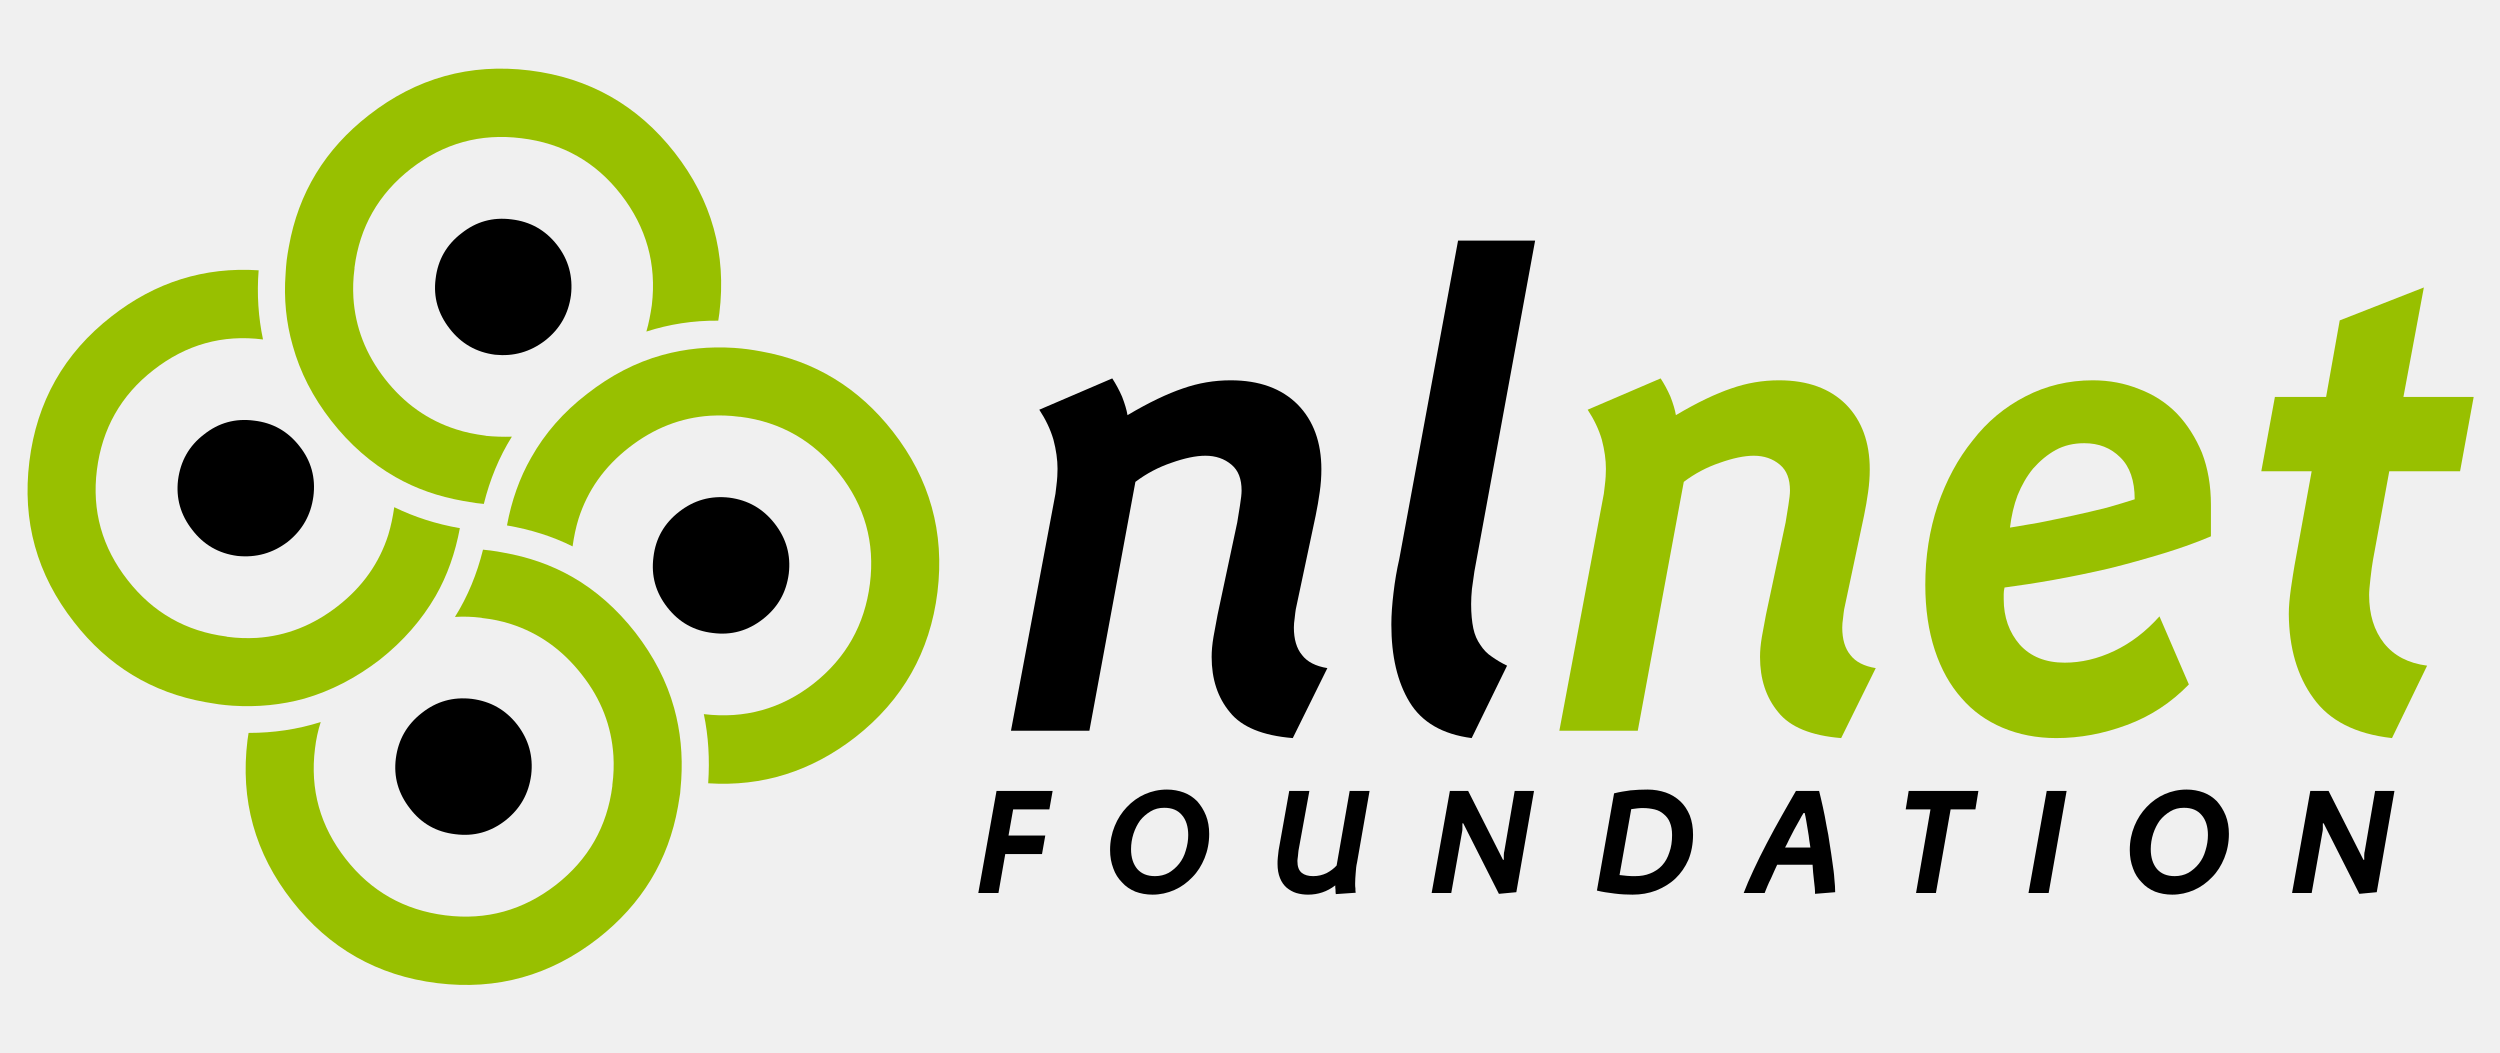
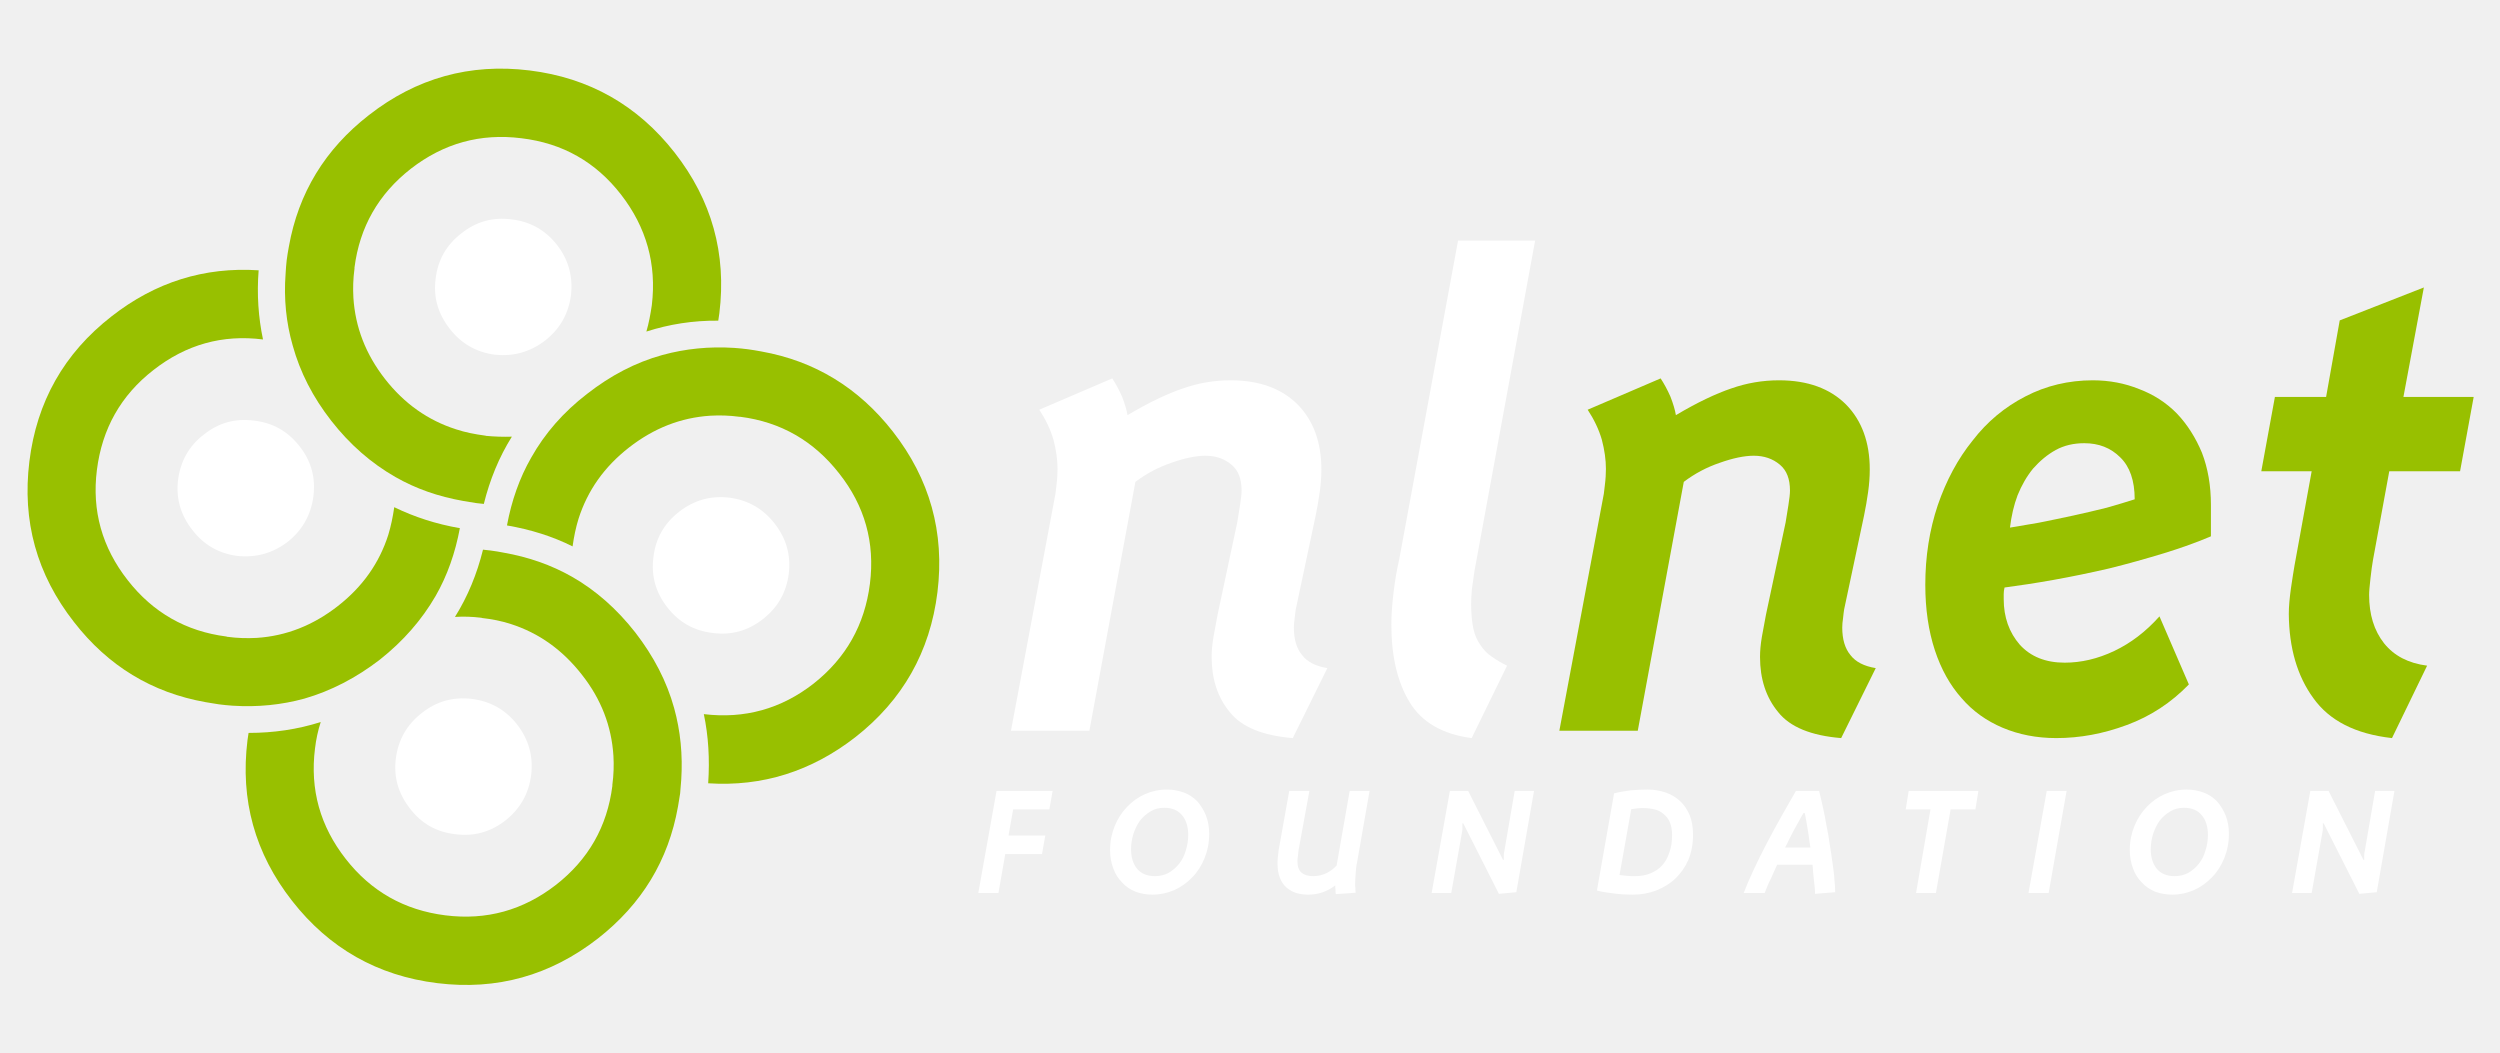
- <svg xmlns="http://www.w3.org/2000/svg" width="190px" height="80px" version="1.1" xml:space="preserve" style="fill-rule:evenodd;clip-rule:evenodd;stroke-linejoin:round;stroke-miterlimit:1.414;">
-   <g transform="matrix(0.47619,0,0,0.47619,0.0952381,0)">
-     <g transform="matrix(0.869481,0,0,0.869481,4.11434,10.9736)">
-       <path d="M446.603,73.881L449.102,60.236L436.207,60.236L439.955,40.144L424.512,46.192L422.013,60.236L412.616,60.236L410.117,73.881L419.364,73.881L416.215,91.174C416.065,92.124 415.815,93.523 415.565,95.322C415.315,97.122 415.165,98.721 415.165,100.07C415.215,106.318 416.715,111.466 419.664,115.514C422.612,119.663 427.41,122.112 434.108,122.861L440.555,109.567C437.107,109.117 434.508,107.767 432.658,105.468C430.809,103.119 429.909,100.17 429.909,96.572C429.909,95.872 430.009,94.873 430.159,93.523C430.309,92.174 430.459,91.074 430.609,90.224L433.608,73.881L446.603,73.881Z" style="fill:rgb(152,192,0);fill-rule:nonzero;" />
+ <svg xmlns="http://www.w3.org/2000/svg" width="190px" height="80px" version="1.1" xml:space="preserve" style="fill-rule:evenodd;clip-rule:evenodd;stroke-linejoin:round;stroke-miterlimit:1.414;" id="svg96">
+   <defs id="defs100" />
+   <g transform="matrix(0.47619,0,0,0.47619,0.0952381,0)" id="g94">
+     <g transform="matrix(0.869481,0,0,0.869481,4.11434,10.9736)" id="g4">
+       <path d="M446.603,73.881L449.102,60.236L436.207,60.236L439.955,40.144L424.512,46.192L422.013,60.236L412.616,60.236L410.117,73.881L419.364,73.881L416.215,91.174C416.065,92.124 415.815,93.523 415.565,95.322C415.315,97.122 415.165,98.721 415.165,100.07C415.215,106.318 416.715,111.466 419.664,115.514C422.612,119.663 427.41,122.112 434.108,122.861L440.555,109.567C437.107,109.117 434.508,107.767 432.658,105.468C430.809,103.119 429.909,100.17 429.909,96.572C429.909,95.872 430.009,94.873 430.159,93.523C430.309,92.174 430.459,91.074 430.609,90.224L433.608,73.881L446.603,73.881Z" style="fill:rgb(152,192,0);fill-rule:nonzero;" id="path2" />
    </g>
-     <g transform="matrix(0.869481,0,0,0.869481,4.11434,10.9736)">
-       <path d="M310.707,72.332C313.106,71.482 315.205,71.032 316.955,71.032C318.854,71.032 320.453,71.582 321.753,72.681C323.002,73.731 323.602,75.28 323.602,77.43C323.602,78.029 323.502,78.929 323.302,80.178C323.102,81.328 322.952,82.378 322.802,83.277L319.204,100.17C318.954,101.47 318.704,102.819 318.454,104.219C318.204,105.668 318.104,106.918 318.104,107.967C318.104,112.016 319.204,115.414 321.453,118.113C323.602,120.812 327.451,122.412 332.998,122.861L339.346,110.016C337.197,109.667 335.647,108.867 334.698,107.617C333.698,106.418 333.198,104.719 333.198,102.569C333.198,102.07 333.248,101.47 333.348,100.82C333.398,100.17 333.498,99.621 333.548,99.221L337.197,82.028C337.497,80.578 337.747,79.129 337.947,77.679C338.146,76.28 338.246,74.881 338.246,73.531C338.246,68.583 336.797,64.585 333.898,61.636C330.949,58.687 326.851,57.188 321.603,57.188C318.554,57.188 315.655,57.687 312.807,58.687C310.008,59.637 306.609,61.236 302.661,63.585C302.511,62.636 302.161,61.486 301.661,60.186C301.111,58.937 300.512,57.837 299.862,56.838L286.467,62.586C287.617,64.335 288.516,66.184 289.066,68.083C289.566,69.983 289.816,71.782 289.816,73.431C289.816,74.281 289.766,75.33 289.616,76.48C289.516,77.63 289.366,78.529 289.216,79.179L281.269,121.512L295.664,121.512L304.11,75.83C306.159,74.281 308.358,73.131 310.708,72.332L310.707,72.332Z" style="fill:rgb(152,192,0);fill-rule:nonzero;" />
+     <g transform="matrix(0.869481,0,0,0.869481,4.11434,10.9736)" id="g8">
+       <path d="M310.707,72.332C313.106,71.482 315.205,71.032 316.955,71.032C318.854,71.032 320.453,71.582 321.753,72.681C323.002,73.731 323.602,75.28 323.602,77.43C323.602,78.029 323.502,78.929 323.302,80.178C323.102,81.328 322.952,82.378 322.802,83.277L319.204,100.17C318.954,101.47 318.704,102.819 318.454,104.219C318.204,105.668 318.104,106.918 318.104,107.967C318.104,112.016 319.204,115.414 321.453,118.113C323.602,120.812 327.451,122.412 332.998,122.861L339.346,110.016C337.197,109.667 335.647,108.867 334.698,107.617C333.698,106.418 333.198,104.719 333.198,102.569C333.198,102.07 333.248,101.47 333.348,100.82C333.398,100.17 333.498,99.621 333.548,99.221L337.197,82.028C337.497,80.578 337.747,79.129 337.947,77.679C338.146,76.28 338.246,74.881 338.246,73.531C338.246,68.583 336.797,64.585 333.898,61.636C330.949,58.687 326.851,57.188 321.603,57.188C318.554,57.188 315.655,57.687 312.807,58.687C310.008,59.637 306.609,61.236 302.661,63.585C302.511,62.636 302.161,61.486 301.661,60.186C301.111,58.937 300.512,57.837 299.862,56.838L286.467,62.586C287.617,64.335 288.516,66.184 289.066,68.083C289.566,69.983 289.816,71.782 289.816,73.431C289.816,74.281 289.766,75.33 289.616,76.48C289.516,77.63 289.366,78.529 289.216,79.179L281.269,121.512L295.664,121.512L304.11,75.83C306.159,74.281 308.358,73.131 310.708,72.332L310.707,72.332Z" style="fill:rgb(152,192,0);fill-rule:nonzero;" id="path6" />
    </g>
-     <g transform="matrix(0.869481,0,0,0.869481,4.11434,10.9736)">
-       <path d="M350.741,80.078C349.192,84.677 348.442,89.575 348.442,94.723C348.442,99.221 349.042,103.219 350.191,106.718C351.341,110.216 352.99,113.165 355.089,115.514C357.139,117.913 359.688,119.713 362.636,120.962C365.585,122.212 368.884,122.861 372.483,122.861C376.831,122.861 381.129,122.062 385.427,120.462C389.776,118.863 393.574,116.364 396.823,113.015L391.425,100.52C388.926,103.319 386.177,105.418 383.128,106.868C380.079,108.317 377.031,109.017 374.032,109.017C370.533,109.017 367.784,107.917 365.785,105.718C363.836,103.469 362.836,100.67 362.836,97.372L362.836,96.422C362.836,96.022 362.886,95.622 362.986,95.222C365.635,94.873 368.634,94.423 371.983,93.823C375.331,93.223 378.73,92.523 382.179,91.724C385.627,90.874 388.976,89.925 392.275,88.925C395.523,87.925 398.422,86.876 400.871,85.826L400.871,80.079C400.871,76.53 400.321,73.331 399.222,70.482C398.072,67.733 396.573,65.334 394.624,63.285C392.674,61.286 390.325,59.787 387.676,58.787C385.077,57.737 382.229,57.188 379.18,57.188C374.732,57.188 370.583,58.187 366.835,60.137C363.036,62.086 359.788,64.785 357.139,68.233C354.39,71.632 352.291,75.58 350.741,80.079L350.741,80.078ZM372.382,69.982C373.932,69.133 375.681,68.733 377.63,68.733C380.279,68.733 382.478,69.583 384.228,71.332C385.977,73.031 386.877,75.58 386.877,79.029C385.427,79.479 383.728,80.028 381.729,80.578C379.68,81.078 377.63,81.578 375.531,82.028C373.382,82.478 371.333,82.927 369.284,83.327C367.235,83.677 365.485,83.977 363.986,84.227C364.236,82.128 364.686,80.128 365.385,78.279C366.135,76.43 367.085,74.781 368.234,73.381C369.484,71.982 370.833,70.832 372.383,69.983L372.382,69.982Z" style="fill:rgb(152,192,0);fill-rule:nonzero;" />
+     <g transform="matrix(0.869481,0,0,0.869481,4.11434,10.9736)" id="g12">
+       <path d="M350.741,80.078C349.192,84.677 348.442,89.575 348.442,94.723C348.442,99.221 349.042,103.219 350.191,106.718C351.341,110.216 352.99,113.165 355.089,115.514C357.139,117.913 359.688,119.713 362.636,120.962C365.585,122.212 368.884,122.861 372.483,122.861C376.831,122.861 381.129,122.062 385.427,120.462C389.776,118.863 393.574,116.364 396.823,113.015L391.425,100.52C388.926,103.319 386.177,105.418 383.128,106.868C380.079,108.317 377.031,109.017 374.032,109.017C370.533,109.017 367.784,107.917 365.785,105.718C363.836,103.469 362.836,100.67 362.836,97.372L362.836,96.422C362.836,96.022 362.886,95.622 362.986,95.222C365.635,94.873 368.634,94.423 371.983,93.823C375.331,93.223 378.73,92.523 382.179,91.724C385.627,90.874 388.976,89.925 392.275,88.925C395.523,87.925 398.422,86.876 400.871,85.826L400.871,80.079C400.871,76.53 400.321,73.331 399.222,70.482C398.072,67.733 396.573,65.334 394.624,63.285C392.674,61.286 390.325,59.787 387.676,58.787C385.077,57.737 382.229,57.188 379.18,57.188C374.732,57.188 370.583,58.187 366.835,60.137C363.036,62.086 359.788,64.785 357.139,68.233C354.39,71.632 352.291,75.58 350.741,80.079L350.741,80.078ZM372.382,69.982C373.932,69.133 375.681,68.733 377.63,68.733C380.279,68.733 382.478,69.583 384.228,71.332C385.977,73.031 386.877,75.58 386.877,79.029C385.427,79.479 383.728,80.028 381.729,80.578C379.68,81.078 377.63,81.578 375.531,82.028C373.382,82.478 371.333,82.927 369.284,83.327C367.235,83.677 365.485,83.977 363.986,84.227C364.236,82.128 364.686,80.128 365.385,78.279C366.135,76.43 367.085,74.781 368.234,73.381C369.484,71.982 370.833,70.832 372.383,69.983L372.382,69.982Z" style="fill:rgb(152,192,0);fill-rule:nonzero;" id="path10" />
    </g>
-     <g transform="matrix(0.869481,0,0,0.869481,4.11434,10.9736)">
-       <path d="M404.17,140.454C404.17,139.205 403.97,138.055 403.57,137.056C403.17,136.056 402.62,135.206 401.971,134.457C401.271,133.757 400.471,133.207 399.522,132.857C398.572,132.507 397.522,132.308 396.423,132.308C394.973,132.308 393.624,132.607 392.374,133.157C391.125,133.707 390.025,134.507 389.076,135.506C388.126,136.506 387.376,137.655 386.827,139.005C386.277,140.354 385.977,141.804 385.977,143.403C385.977,144.653 386.177,145.752 386.577,146.802C386.927,147.801 387.476,148.651 388.176,149.351C388.826,150.1 389.676,150.65 390.625,151.05C391.575,151.4 392.624,151.6 393.774,151.6C395.173,151.6 396.523,151.3 397.772,150.75C399.022,150.2 400.121,149.401 401.071,148.401C402.021,147.451 402.77,146.252 403.32,144.902C403.87,143.553 404.17,142.054 404.17,140.454ZM390.275,140.404C390.575,139.505 390.975,138.705 391.475,138.005C392.025,137.306 392.674,136.756 393.424,136.306C394.174,135.856 394.973,135.656 395.923,135.656C397.372,135.656 398.422,136.106 399.172,137.006C399.921,137.855 400.321,139.105 400.321,140.654C400.321,141.604 400.171,142.553 399.871,143.503C399.622,144.403 399.222,145.202 398.672,145.902C398.122,146.602 397.472,147.152 396.723,147.601C395.973,148.001 395.123,148.201 394.224,148.201C392.774,148.201 391.725,147.751 390.975,146.902C390.225,146.002 389.826,144.803 389.826,143.253C389.826,142.304 389.975,141.354 390.275,140.404Z" style="fill-rule:nonzero;" />
+     <g transform="matrix(0.869481,0,0,0.869481,4.11434,10.9736)" id="g16" style="fill:#ffffff">
+       <path d="M404.17,140.454C404.17,139.205 403.97,138.055 403.57,137.056C403.17,136.056 402.62,135.206 401.971,134.457C401.271,133.757 400.471,133.207 399.522,132.857C398.572,132.507 397.522,132.308 396.423,132.308C394.973,132.308 393.624,132.607 392.374,133.157C391.125,133.707 390.025,134.507 389.076,135.506C388.126,136.506 387.376,137.655 386.827,139.005C386.277,140.354 385.977,141.804 385.977,143.403C385.977,144.653 386.177,145.752 386.577,146.802C386.927,147.801 387.476,148.651 388.176,149.351C388.826,150.1 389.676,150.65 390.625,151.05C391.575,151.4 392.624,151.6 393.774,151.6C395.173,151.6 396.523,151.3 397.772,150.75C399.022,150.2 400.121,149.401 401.071,148.401C402.021,147.451 402.77,146.252 403.32,144.902C403.87,143.553 404.17,142.054 404.17,140.454ZM390.275,140.404C390.575,139.505 390.975,138.705 391.475,138.005C392.025,137.306 392.674,136.756 393.424,136.306C394.174,135.856 394.973,135.656 395.923,135.656C397.372,135.656 398.422,136.106 399.172,137.006C399.921,137.855 400.321,139.105 400.321,140.654C400.321,141.604 400.171,142.553 399.871,143.503C399.622,144.403 399.222,145.202 398.672,145.902C398.122,146.602 397.472,147.152 396.723,147.601C395.973,148.001 395.123,148.201 394.224,148.201C392.774,148.201 391.725,147.751 390.975,146.902C390.225,146.002 389.826,144.803 389.826,143.253C389.826,142.304 389.975,141.354 390.275,140.404Z" style="fill-rule:nonzero;fill:#ffffff" id="path14" />
    </g>
-     <g transform="matrix(0.869481,0,0,0.869481,4.11434,10.9736)">
-       <path d="M434.558,132.557L431.009,132.557L429.11,143.603C429.06,143.753 429.01,144.003 429.01,144.353C429.01,144.703 429.01,144.952 429.01,145.202L428.86,145.202L422.463,132.557L419.114,132.557L415.765,151.3L419.364,151.3L421.363,140.004C421.413,139.855 421.413,139.605 421.413,139.355C421.413,139.105 421.413,138.805 421.413,138.505L421.563,138.505L428.11,151.45L431.309,151.15L434.558,132.557Z" style="fill-rule:nonzero;" />
+     <g transform="matrix(0.869481,0,0,0.869481,4.11434,10.9736)" id="g20" style="fill:#ffffff">
+       <path d="M434.558,132.557L431.009,132.557L429.11,143.603C429.06,143.753 429.01,144.003 429.01,144.353C429.01,144.703 429.01,144.952 429.01,145.202L428.86,145.202L422.463,132.557L419.114,132.557L415.765,151.3L419.364,151.3L421.363,140.004C421.413,139.855 421.413,139.605 421.413,139.355C421.413,139.105 421.413,138.805 421.413,138.505L421.563,138.505L428.11,151.45L431.309,151.15L434.558,132.557Z" style="fill-rule:nonzero;fill:#ffffff" id="path18" />
    </g>
-     <g transform="matrix(0.869481,0,0,0.869481,4.11434,10.9736)">
-       <path d="M374.382,132.557L370.733,132.557L367.384,151.3L371.083,151.3L374.382,132.557Z" style="fill-rule:nonzero;" />
+     <g transform="matrix(0.869481,0,0,0.869481,4.11434,10.9736)" id="g24" style="fill:#ffffff">
+       <path d="M374.382,132.557L370.733,132.557L367.384,151.3L371.083,151.3L374.382,132.557Z" style="fill-rule:nonzero;fill:#ffffff" id="path22" />
    </g>
-     <g transform="matrix(0.869481,0,0,0.869481,4.11434,10.9736)">
-       <path d="M328.95,132.557L324.702,132.557C323.902,133.907 323.052,135.456 322.103,137.106C321.153,138.755 320.253,140.454 319.354,142.154C318.454,143.853 317.654,145.502 316.905,147.102C316.155,148.701 315.555,150.1 315.105,151.3L318.954,151.3C319.104,150.95 319.254,150.5 319.454,150.05C319.654,149.601 319.854,149.101 320.104,148.651C320.303,148.201 320.503,147.751 320.703,147.302C320.903,146.852 321.103,146.452 321.253,146.102L327.75,146.102C327.8,146.552 327.8,147.002 327.85,147.501L328,148.951C328.05,149.401 328.1,149.851 328.15,150.3C328.2,150.75 328.2,151.1 328.2,151.45L331.899,151.15C331.899,150.45 331.849,149.651 331.749,148.701C331.699,147.751 331.549,146.752 331.399,145.702C331.249,144.653 331.099,143.503 330.899,142.354C330.749,141.204 330.549,140.054 330.3,138.905C330.1,137.755 329.9,136.656 329.65,135.556C329.4,134.507 329.2,133.507 328.95,132.557ZM326.601,138.105C326.701,138.655 326.801,139.255 326.901,139.904C327.001,140.504 327.101,141.104 327.151,141.654C327.251,142.204 327.301,142.603 327.351,142.953L322.702,142.953C322.952,142.503 323.202,142.004 323.452,141.454C323.752,140.904 324.052,140.304 324.352,139.705C324.702,139.105 325.002,138.555 325.301,138.005C325.601,137.455 325.851,136.956 326.101,136.606L326.301,136.606C326.401,137.006 326.501,137.505 326.601,138.105Z" style="fill-rule:nonzero;" />
+     <g transform="matrix(0.869481,0,0,0.869481,4.11434,10.9736)" id="g28" style="fill:#ffffff">
+       <path d="M328.95,132.557L324.702,132.557C323.902,133.907 323.052,135.456 322.103,137.106C321.153,138.755 320.253,140.454 319.354,142.154C318.454,143.853 317.654,145.502 316.905,147.102C316.155,148.701 315.555,150.1 315.105,151.3L318.954,151.3C319.104,150.95 319.254,150.5 319.454,150.05C319.654,149.601 319.854,149.101 320.104,148.651C320.303,148.201 320.503,147.751 320.703,147.302C320.903,146.852 321.103,146.452 321.253,146.102L327.75,146.102C327.8,146.552 327.8,147.002 327.85,147.501L328,148.951C328.05,149.401 328.1,149.851 328.15,150.3C328.2,150.75 328.2,151.1 328.2,151.45L331.899,151.15C331.899,150.45 331.849,149.651 331.749,148.701C331.699,147.751 331.549,146.752 331.399,145.702C331.249,144.653 331.099,143.503 330.899,142.354C330.749,141.204 330.549,140.054 330.3,138.905C330.1,137.755 329.9,136.656 329.65,135.556C329.4,134.507 329.2,133.507 328.95,132.557ZM326.601,138.105C326.701,138.655 326.801,139.255 326.901,139.904C327.001,140.504 327.101,141.104 327.151,141.654C327.251,142.204 327.301,142.603 327.351,142.953L322.702,142.953C322.952,142.503 323.202,142.004 323.452,141.454C323.752,140.904 324.052,140.304 324.352,139.705C324.702,139.105 325.002,138.555 325.301,138.005C325.601,137.455 325.851,136.956 326.101,136.606L326.301,136.606C326.401,137.006 326.501,137.505 326.601,138.105Z" style="fill-rule:nonzero;fill:#ffffff" id="path26" />
    </g>
-     <g transform="matrix(0.869481,0,0,0.869481,4.11434,10.9736)">
-       <path d="M357.638,135.956L358.188,132.557L345.393,132.557L344.844,135.956L349.392,135.956L346.743,151.3L350.391,151.3L353.09,135.956L357.638,135.956Z" style="fill-rule:nonzero;" />
+     <g transform="matrix(0.869481,0,0,0.869481,4.11434,10.9736)" id="g32" style="fill:#ffffff">
+       <path d="M357.638,135.956L358.188,132.557L345.393,132.557L344.844,135.956L349.392,135.956L346.743,151.3L350.391,151.3L353.09,135.956L357.638,135.956Z" style="fill-rule:nonzero;fill:#ffffff" id="path30" />
    </g>
-     <g transform="matrix(0.869481,0,0,0.869481,4.11434,10.9736)">
-       <path d="M297.462,132.308C296.413,132.308 295.363,132.358 294.314,132.457C293.264,132.607 292.265,132.757 291.315,133.007L288.166,150.85C289.116,151.1 290.215,151.25 291.415,151.4C292.565,151.55 293.664,151.6 294.714,151.6C296.263,151.6 297.662,151.35 299.012,150.85C300.361,150.3 301.561,149.601 302.561,148.651C303.56,147.701 304.36,146.552 304.96,145.202C305.509,143.853 305.809,142.304 305.809,140.604C305.809,139.255 305.609,138.105 305.21,137.056C304.76,136.006 304.21,135.156 303.46,134.457C302.711,133.757 301.811,133.207 300.811,132.857C299.762,132.507 298.662,132.308 297.463,132.308L297.462,132.308ZM296.663,135.706C297.413,135.706 298.112,135.806 298.762,135.956C299.412,136.106 299.962,136.406 300.411,136.806C300.911,137.206 301.311,137.705 301.561,138.355C301.811,138.955 301.961,139.705 301.961,140.654C301.961,141.854 301.811,142.903 301.461,143.853C301.161,144.803 300.711,145.602 300.112,146.252C299.512,146.902 298.812,147.352 297.962,147.701C297.113,148.051 296.213,148.201 295.164,148.201C294.714,148.201 294.264,148.201 293.714,148.151C293.164,148.101 292.665,148.051 292.315,148.001L294.464,135.906C294.764,135.856 295.164,135.806 295.613,135.756C296.063,135.706 296.413,135.706 296.663,135.706Z" style="fill-rule:nonzero;" />
+     <g transform="matrix(0.869481,0,0,0.869481,4.11434,10.9736)" id="g36" style="fill:#ffffff">
+       <path d="M297.462,132.308C296.413,132.308 295.363,132.358 294.314,132.457C293.264,132.607 292.265,132.757 291.315,133.007L288.166,150.85C289.116,151.1 290.215,151.25 291.415,151.4C292.565,151.55 293.664,151.6 294.714,151.6C296.263,151.6 297.662,151.35 299.012,150.85C300.361,150.3 301.561,149.601 302.561,148.651C303.56,147.701 304.36,146.552 304.96,145.202C305.509,143.853 305.809,142.304 305.809,140.604C305.809,139.255 305.609,138.105 305.21,137.056C304.76,136.006 304.21,135.156 303.46,134.457C302.711,133.757 301.811,133.207 300.811,132.857C299.762,132.507 298.662,132.308 297.463,132.308L297.462,132.308ZM296.663,135.706C297.413,135.706 298.112,135.806 298.762,135.956C299.412,136.106 299.962,136.406 300.411,136.806C300.911,137.206 301.311,137.705 301.561,138.355C301.811,138.955 301.961,139.705 301.961,140.654C301.961,141.854 301.811,142.903 301.461,143.853C301.161,144.803 300.711,145.602 300.112,146.252C299.512,146.902 298.812,147.352 297.962,147.701C297.113,148.051 296.213,148.201 295.164,148.201C294.714,148.201 294.264,148.201 293.714,148.151C293.164,148.101 292.665,148.051 292.315,148.001L294.464,135.906C294.764,135.856 295.164,135.806 295.613,135.756C296.063,135.706 296.413,135.706 296.663,135.706Z" style="fill-rule:nonzero;fill:#ffffff" id="path34" />
    </g>
-     <g transform="matrix(0.869481,0,0,0.869481,4.11434,10.9736)">
-       <path d="M185.807,62.585C186.957,64.335 187.856,66.184 188.406,68.083C188.906,69.982 189.156,71.782 189.156,73.431C189.156,74.281 189.106,75.33 188.956,76.48C188.856,77.629 188.706,78.529 188.556,79.179L180.609,121.512L195.003,121.512L203.45,75.83C205.499,74.281 207.698,73.131 210.047,72.332C212.446,71.482 214.546,71.032 216.295,71.032C218.194,71.032 219.794,71.582 221.093,72.681C222.343,73.731 222.942,75.28 222.942,77.43C222.942,78.029 222.842,78.929 222.642,80.178C222.443,81.328 222.293,82.378 222.143,83.277L218.544,100.17C218.294,101.47 218.044,102.819 217.794,104.219C217.545,105.668 217.445,106.918 217.445,107.967C217.445,112.016 218.544,115.414 220.793,118.113C222.942,120.812 226.791,122.412 232.339,122.861L238.686,110.016C236.537,109.667 234.988,108.867 234.038,107.617C233.038,106.418 232.539,104.719 232.539,102.569C232.539,102.07 232.589,101.47 232.689,100.82C232.739,100.17 232.839,99.621 232.889,99.221L236.537,82.028C236.837,80.578 237.087,79.129 237.287,77.679C237.487,76.28 237.587,74.881 237.587,73.531C237.587,68.583 236.137,64.585 233.238,61.636C230.29,58.687 226.191,57.188 220.943,57.188C217.895,57.188 214.996,57.687 212.147,58.687C209.348,59.637 205.949,61.236 202.001,63.585C201.851,62.636 201.501,61.486 201.001,60.186C200.452,58.937 199.852,57.837 199.202,56.838L185.807,62.586L185.807,62.585Z" style="fill-rule:nonzero;" />
+     <g transform="matrix(0.869481,0,0,0.869481,4.11434,10.9736)" id="g40" style="fill:#ffffff">
+       <path d="M185.807,62.585C186.957,64.335 187.856,66.184 188.406,68.083C188.906,69.982 189.156,71.782 189.156,73.431C189.156,74.281 189.106,75.33 188.956,76.48C188.856,77.629 188.706,78.529 188.556,79.179L180.609,121.512L195.003,121.512L203.45,75.83C205.499,74.281 207.698,73.131 210.047,72.332C212.446,71.482 214.546,71.032 216.295,71.032C218.194,71.032 219.794,71.582 221.093,72.681C222.343,73.731 222.942,75.28 222.942,77.43C222.942,78.029 222.842,78.929 222.642,80.178C222.443,81.328 222.293,82.378 222.143,83.277L218.544,100.17C218.294,101.47 218.044,102.819 217.794,104.219C217.545,105.668 217.445,106.918 217.445,107.967C217.445,112.016 218.544,115.414 220.793,118.113C222.942,120.812 226.791,122.412 232.339,122.861L238.686,110.016C236.537,109.667 234.988,108.867 234.038,107.617C233.038,106.418 232.539,104.719 232.539,102.569C232.539,102.07 232.589,101.47 232.689,100.82C232.739,100.17 232.839,99.621 232.889,99.221L236.537,82.028C236.837,80.578 237.087,79.129 237.287,77.679C237.487,76.28 237.587,74.881 237.587,73.531C237.587,68.583 236.137,64.585 233.238,61.636C230.29,58.687 226.191,57.188 220.943,57.188C217.895,57.188 214.996,57.687 212.147,58.687C209.348,59.637 205.949,61.236 202.001,63.585C201.851,62.636 201.501,61.486 201.001,60.186C200.452,58.937 199.852,57.837 199.202,56.838L185.807,62.586L185.807,62.585Z" style="fill-rule:nonzero;fill:#ffffff" id="path38" />
    </g>
-     <g transform="matrix(0.869481,0,0,0.869481,4.11434,10.9736)">
-       <path d="M276.821,31.548L262.676,31.548L251.881,90.024C251.431,91.974 251.081,94.023 250.831,96.172C250.581,98.271 250.431,100.22 250.431,102.02C250.431,107.817 251.531,112.565 253.78,116.264C256.029,119.963 259.828,122.162 265.175,122.861L271.673,109.567C270.623,109.067 269.724,108.517 268.874,107.917C268.024,107.368 267.325,106.618 266.775,105.768C266.175,104.919 265.725,103.919 265.475,102.719C265.225,101.52 265.076,100.02 265.076,98.271C265.076,97.422 265.126,96.472 265.225,95.472C265.375,94.423 265.525,93.373 265.675,92.274L276.821,31.548Z" style="fill-rule:nonzero;" />
+     <g transform="matrix(0.869481,0,0,0.869481,4.11434,10.9736)" id="g44" style="fill:#ffffff">
+       <path d="M276.821,31.548L262.676,31.548L251.881,90.024C251.431,91.974 251.081,94.023 250.831,96.172C250.581,98.271 250.431,100.22 250.431,102.02C250.431,107.817 251.531,112.565 253.78,116.264C256.029,119.963 259.828,122.162 265.175,122.861L271.673,109.567C270.623,109.067 269.724,108.517 268.874,107.917C268.024,107.368 267.325,106.618 266.775,105.768C266.175,104.919 265.725,103.919 265.475,102.719C265.225,101.52 265.076,100.02 265.076,98.271C265.076,97.422 265.126,96.472 265.225,95.472C265.375,94.423 265.525,93.373 265.675,92.274L276.821,31.548Z" style="fill-rule:nonzero;fill:#ffffff" id="path42" />
    </g>
-     <g transform="matrix(0.869481,0,0,0.869481,4.11434,10.9736)">
-       <path d="M246.433,132.557L242.784,132.557L240.385,146.252C239.886,146.802 239.286,147.252 238.536,147.651C237.786,148.001 236.987,148.201 236.087,148.201C235.187,148.201 234.488,148.001 233.988,147.601C233.438,147.152 233.188,146.452 233.188,145.402C233.188,145.202 233.238,144.902 233.288,144.503C233.338,144.153 233.338,143.803 233.388,143.503L235.387,132.557L231.689,132.557L229.74,143.453C229.69,143.903 229.64,144.353 229.59,144.803C229.54,145.252 229.54,145.602 229.54,145.952C229.54,146.952 229.69,147.801 229.99,148.551C230.289,149.301 230.689,149.851 231.189,150.3C231.739,150.75 232.339,151.1 232.988,151.3C233.688,151.5 234.388,151.6 235.138,151.6C236.987,151.6 238.636,151.05 240.136,149.9C240.136,150.15 240.136,150.45 240.186,150.75C240.186,151 240.186,151.25 240.236,151.5L243.884,151.25C243.834,151 243.834,150.75 243.834,150.45C243.784,150.2 243.784,149.9 243.784,149.551C243.784,148.951 243.834,148.301 243.884,147.651C243.934,146.952 243.984,146.302 244.134,145.702L246.433,132.557Z" style="fill-rule:nonzero;" />
+     <g transform="matrix(0.869481,0,0,0.869481,4.11434,10.9736)" id="g48" style="fill:#ffffff">
+       <path d="M246.433,132.557L242.784,132.557L240.385,146.252C239.886,146.802 239.286,147.252 238.536,147.651C237.786,148.001 236.987,148.201 236.087,148.201C235.187,148.201 234.488,148.001 233.988,147.601C233.438,147.152 233.188,146.452 233.188,145.402C233.188,145.202 233.238,144.902 233.288,144.503C233.338,144.153 233.338,143.803 233.388,143.503L235.387,132.557L231.689,132.557L229.74,143.453C229.69,143.903 229.64,144.353 229.59,144.803C229.54,145.252 229.54,145.602 229.54,145.952C229.54,146.952 229.69,147.801 229.99,148.551C230.289,149.301 230.689,149.851 231.189,150.3C231.739,150.75 232.339,151.1 232.988,151.3C233.688,151.5 234.388,151.6 235.138,151.6C236.987,151.6 238.636,151.05 240.136,149.9C240.136,150.15 240.136,150.45 240.186,150.75C240.186,151 240.186,151.25 240.236,151.5L243.884,151.25C243.834,151 243.834,150.75 243.834,150.45C243.784,150.2 243.784,149.9 243.784,149.551C243.784,148.951 243.834,148.301 243.884,147.651C243.934,146.952 243.984,146.302 244.134,145.702L246.433,132.557Z" style="fill-rule:nonzero;fill:#ffffff" id="path46" />
    </g>
-     <g transform="matrix(0.869481,0,0,0.869481,4.11434,10.9736)">
-       <path d="M276.621,132.557L273.072,132.557L271.173,143.603C271.123,143.753 271.073,144.003 271.073,144.353C271.073,144.703 271.073,144.952 271.073,145.202L270.923,145.202L264.526,132.557L261.177,132.557L257.828,151.3L261.427,151.3L263.426,140.004C263.476,139.855 263.476,139.605 263.476,139.355C263.476,139.105 263.476,138.805 263.476,138.505L263.626,138.505L270.174,151.45L273.372,151.15L276.621,132.557Z" style="fill-rule:nonzero;" />
+     <g transform="matrix(0.869481,0,0,0.869481,4.11434,10.9736)" id="g52" style="fill:#ffffff">
+       <path d="M276.621,132.557L273.072,132.557L271.173,143.603C271.123,143.753 271.073,144.003 271.073,144.353C271.073,144.703 271.073,144.952 271.073,145.202L270.923,145.202L264.526,132.557L261.177,132.557L257.828,151.3L261.427,151.3L263.426,140.004C263.476,139.855 263.476,139.605 263.476,139.355C263.476,139.105 263.476,138.805 263.476,138.505L263.626,138.505L270.174,151.45L273.372,151.15L276.621,132.557Z" style="fill-rule:nonzero;fill:#ffffff" id="path50" />
    </g>
-     <g transform="matrix(0.869481,0,0,0.869481,4.11434,10.9736)">
-       <path d="M214.796,134.457C214.096,133.757 213.296,133.207 212.347,132.857C211.397,132.507 210.347,132.308 209.248,132.308C207.798,132.308 206.449,132.607 205.199,133.157C203.95,133.707 202.85,134.507 201.901,135.506C200.951,136.506 200.201,137.655 199.652,139.005C199.102,140.354 198.802,141.804 198.802,143.403C198.802,144.653 199.002,145.752 199.402,146.802C199.752,147.801 200.301,148.651 201.001,149.351C201.651,150.1 202.5,150.65 203.45,151.05C204.4,151.4 205.449,151.6 206.599,151.6C207.998,151.6 209.348,151.3 210.597,150.75C211.847,150.2 212.946,149.401 213.896,148.401C214.846,147.451 215.595,146.252 216.145,144.902C216.695,143.553 216.995,142.054 216.995,140.454C216.995,139.205 216.795,138.055 216.395,137.056C215.995,136.056 215.445,135.206 214.796,134.457ZM204.3,138.005C204.85,137.306 205.499,136.756 206.249,136.306C206.999,135.856 207.798,135.656 208.748,135.656C210.197,135.656 211.247,136.106 211.997,137.006C212.746,137.855 213.146,139.105 213.146,140.654C213.146,141.604 212.996,142.553 212.696,143.503C212.447,144.403 212.047,145.202 211.497,145.902C210.947,146.602 210.297,147.152 209.548,147.601C208.798,148.001 207.948,148.201 207.049,148.201C205.599,148.201 204.55,147.751 203.8,146.902C203.05,146.002 202.65,144.803 202.65,143.253C202.65,142.304 202.8,141.354 203.1,140.404C203.4,139.505 203.8,138.705 204.3,138.005Z" style="fill-rule:nonzero;" />
+     <g transform="matrix(0.869481,0,0,0.869481,4.11434,10.9736)" id="g56" style="fill:#ffffff">
+       <path d="M214.796,134.457C214.096,133.757 213.296,133.207 212.347,132.857C211.397,132.507 210.347,132.308 209.248,132.308C207.798,132.308 206.449,132.607 205.199,133.157C203.95,133.707 202.85,134.507 201.901,135.506C200.951,136.506 200.201,137.655 199.652,139.005C199.102,140.354 198.802,141.804 198.802,143.403C198.802,144.653 199.002,145.752 199.402,146.802C199.752,147.801 200.301,148.651 201.001,149.351C201.651,150.1 202.5,150.65 203.45,151.05C204.4,151.4 205.449,151.6 206.599,151.6C207.998,151.6 209.348,151.3 210.597,150.75C211.847,150.2 212.946,149.401 213.896,148.401C214.846,147.451 215.595,146.252 216.145,144.902C216.695,143.553 216.995,142.054 216.995,140.454C216.995,139.205 216.795,138.055 216.395,137.056C215.995,136.056 215.445,135.206 214.796,134.457ZM204.3,138.005C204.85,137.306 205.499,136.756 206.249,136.306C206.999,135.856 207.798,135.656 208.748,135.656C210.197,135.656 211.247,136.106 211.997,137.006C212.746,137.855 213.146,139.105 213.146,140.654C213.146,141.604 212.996,142.553 212.696,143.503C212.447,144.403 212.047,145.202 211.497,145.902C210.947,146.602 210.297,147.152 209.548,147.601C208.798,148.001 207.948,148.201 207.049,148.201C205.599,148.201 204.55,147.751 203.8,146.902C203.05,146.002 202.65,144.803 202.65,143.253C202.65,142.304 202.8,141.354 203.1,140.404C203.4,139.505 203.8,138.705 204.3,138.005Z" style="fill-rule:nonzero;fill:#ffffff" id="path54" />
    </g>
-     <g transform="matrix(0.869481,0,0,0.869481,4.11434,10.9736)">
-       <path d="M188.256,132.557L177.96,132.557L174.612,151.3L178.31,151.3L179.56,144.153L186.307,144.153L186.907,140.754L180.159,140.754L181.009,135.956L187.656,135.956L188.256,132.557Z" style="fill-rule:nonzero;" />
+     <g transform="matrix(0.869481,0,0,0.869481,4.11434,10.9736)" id="g60" style="fill:#ffffff">
+       <path d="M188.256,132.557L177.96,132.557L174.612,151.3L178.31,151.3L179.56,144.153L186.307,144.153L186.907,140.754L180.159,140.754L181.009,135.956L187.656,135.956L188.256,132.557Z" style="fill-rule:nonzero;fill:#ffffff" id="path58" />
    </g>
-     <g transform="matrix(0.869481,0,0,0.869481,4.11434,10.9736)">
-       <path d="M127.081,44.893C128.43,33.947 125.681,24.101 118.884,15.404C112.087,6.708 103.19,1.66 92.245,0.31C81.299,-1.039 71.453,1.71 62.756,8.507C54.71,14.755 49.812,22.801 48.062,32.647C47.912,33.497 47.762,34.297 47.662,35.146C47.562,35.996 47.512,36.796 47.463,37.595C47.113,42.194 47.562,46.592 48.762,50.79C50.111,55.688 52.461,60.286 55.859,64.635C59.258,68.983 63.156,72.382 67.604,74.931C71.353,77.08 75.501,78.529 80.049,79.329C80.849,79.479 81.649,79.579 82.498,79.729C82.948,79.779 83.398,79.829 83.848,79.879C84.948,75.43 86.647,71.282 88.996,67.533C87.447,67.583 85.847,67.533 84.248,67.384C84.148,67.334 84.098,67.334 84.048,67.334C82.199,67.084 80.399,66.734 78.75,66.184C73.602,64.535 69.254,61.486 65.705,56.938C62.157,52.39 60.257,47.442 59.908,42.044C59.808,40.294 59.858,38.545 60.107,36.696C60.107,36.646 60.107,36.546 60.107,36.496C61.057,29.049 64.506,23.001 70.453,18.353C76.451,13.705 83.198,11.806 90.745,12.755C98.292,13.655 104.39,17.104 109.038,23.101C113.686,29.099 115.585,35.846 114.686,43.393C114.436,45.093 114.136,46.692 113.686,48.241C117.884,46.892 122.283,46.192 126.881,46.242C126.931,45.792 127.031,45.342 127.081,44.893Z" style="fill:rgb(152,192,0);fill-rule:nonzero;" />
+     <g transform="matrix(0.869481,0,0,0.869481,4.11434,10.9736)" id="g64">
+       <path d="M127.081,44.893C128.43,33.947 125.681,24.101 118.884,15.404C112.087,6.708 103.19,1.66 92.245,0.31C81.299,-1.039 71.453,1.71 62.756,8.507C54.71,14.755 49.812,22.801 48.062,32.647C47.912,33.497 47.762,34.297 47.662,35.146C47.562,35.996 47.512,36.796 47.463,37.595C47.113,42.194 47.562,46.592 48.762,50.79C50.111,55.688 52.461,60.286 55.859,64.635C59.258,68.983 63.156,72.382 67.604,74.931C71.353,77.08 75.501,78.529 80.049,79.329C80.849,79.479 81.649,79.579 82.498,79.729C82.948,79.779 83.398,79.829 83.848,79.879C84.948,75.43 86.647,71.282 88.996,67.533C87.447,67.583 85.847,67.533 84.248,67.384C84.148,67.334 84.098,67.334 84.048,67.334C82.199,67.084 80.399,66.734 78.75,66.184C73.602,64.535 69.254,61.486 65.705,56.938C62.157,52.39 60.257,47.442 59.908,42.044C59.808,40.294 59.858,38.545 60.107,36.696C60.107,36.646 60.107,36.546 60.107,36.496C61.057,29.049 64.506,23.001 70.453,18.353C76.451,13.705 83.198,11.806 90.745,12.755C98.292,13.655 104.39,17.104 109.038,23.101C113.686,29.099 115.585,35.846 114.686,43.393C114.436,45.093 114.136,46.692 113.686,48.241C117.884,46.892 122.283,46.192 126.881,46.242C126.931,45.792 127.031,45.342 127.081,44.893Z" style="fill:rgb(152,192,0);fill-rule:nonzero;" id="path62" />
    </g>
-     <g transform="matrix(0.869481,0,0,0.869481,4.11434,10.9736)">
-       <path d="M132.329,51.49C131.479,51.39 130.679,51.29 129.83,51.24C125.231,50.94 120.833,51.39 116.635,52.539C111.737,53.889 107.139,56.288 102.79,59.687C98.442,63.035 95.043,66.934 92.544,71.382C90.395,75.13 88.946,79.279 88.096,83.827C92.445,84.577 96.443,85.826 100.141,87.675C100.391,85.876 100.741,84.177 101.241,82.577C102.89,77.43 105.939,73.081 110.487,69.533C115.035,65.984 119.983,64.035 125.431,63.685C127.181,63.585 128.93,63.635 130.779,63.885C130.829,63.885 130.879,63.885 130.929,63.885C138.376,64.835 144.424,68.333 149.072,74.281C153.77,80.228 155.669,86.976 154.72,94.523C153.77,102.07 150.321,108.167 144.374,112.865C138.426,117.514 131.679,119.363 124.232,118.463C125.081,122.512 125.331,126.76 125.031,131.158C134.977,131.808 143.974,128.959 152.021,122.711C160.717,115.914 165.765,107.018 167.115,96.072C168.464,85.127 165.715,75.28 158.918,66.584C152.62,58.537 144.574,53.639 134.778,51.89C133.928,51.74 133.128,51.59 132.329,51.49Z" style="fill:rgb(152,192,0);fill-rule:nonzero;" />
+     <g transform="matrix(0.869481,0,0,0.869481,4.11434,10.9736)" id="g68">
+       <path d="M132.329,51.49C131.479,51.39 130.679,51.29 129.83,51.24C125.231,50.94 120.833,51.39 116.635,52.539C111.737,53.889 107.139,56.288 102.79,59.687C98.442,63.035 95.043,66.934 92.544,71.382C90.395,75.13 88.946,79.279 88.096,83.827C92.445,84.577 96.443,85.826 100.141,87.675C100.391,85.876 100.741,84.177 101.241,82.577C102.89,77.43 105.939,73.081 110.487,69.533C115.035,65.984 119.983,64.035 125.431,63.685C127.181,63.585 128.93,63.635 130.779,63.885C130.829,63.885 130.879,63.885 130.929,63.885C138.376,64.835 144.424,68.333 149.072,74.281C153.77,80.228 155.669,86.976 154.72,94.523C153.77,102.07 150.321,108.167 144.374,112.865C138.426,117.514 131.679,119.363 124.232,118.463C125.081,122.512 125.331,126.76 125.031,131.158C134.977,131.808 143.974,128.959 152.021,122.711C160.717,115.914 165.765,107.018 167.115,96.072C168.464,85.127 165.715,75.28 158.918,66.584C152.62,58.537 144.574,53.639 134.778,51.89C133.928,51.74 133.128,51.59 132.329,51.49Z" style="fill:rgb(152,192,0);fill-rule:nonzero;" id="path66" />
    </g>
-     <g transform="matrix(0.869481,0,0,0.869481,4.11434,10.9736)">
-       <path d="M128.93,78.729C125.481,78.329 122.432,79.179 119.684,81.328C116.935,83.477 115.385,86.226 114.985,89.625C114.536,93.073 115.385,96.122 117.534,98.871C119.684,101.62 122.432,103.169 125.881,103.569C129.28,104.019 132.329,103.169 135.077,101.02C137.826,98.871 139.376,96.122 139.826,92.673C140.225,89.275 139.376,86.226 137.227,83.477C135.077,80.728 132.329,79.179 128.93,78.729Z" style="fill-rule:nonzero;" />
+     <g transform="matrix(0.869481,0,0,0.869481,4.11434,10.9736)" id="g72" style="fill:#ffffff">
+       <path d="M128.93,78.729C125.481,78.329 122.432,79.179 119.684,81.328C116.935,83.477 115.385,86.226 114.985,89.625C114.536,93.073 115.385,96.122 117.534,98.871C119.684,101.62 122.432,103.169 125.881,103.569C129.28,104.019 132.329,103.169 135.077,101.02C137.826,98.871 139.376,96.122 139.826,92.673C140.225,89.275 139.376,86.226 137.227,83.477C135.077,80.728 132.329,79.179 128.93,78.729Z" style="fill-rule:nonzero;fill:#ffffff" id="path70" />
    </g>
-     <g transform="matrix(0.869481,0,0,0.869481,4.11434,10.9736)">
-       <path d="M12.826,73.631C13.776,66.084 17.225,59.936 23.222,55.288C29.17,50.64 35.867,48.741 43.314,49.691C42.465,45.642 42.165,41.394 42.514,36.996C32.568,36.346 23.572,39.145 15.525,45.442C6.779,52.24 1.781,61.136 0.431,72.082C-0.917,83.027 1.781,92.823 8.628,101.57C14.876,109.617 22.922,114.515 32.768,116.264C33.568,116.414 34.368,116.514 35.217,116.664C36.067,116.764 36.867,116.864 37.716,116.914C42.315,117.214 46.713,116.764 50.911,115.614C55.759,114.215 60.407,111.816 64.756,108.467C69.054,105.068 72.453,101.17 75.001,96.772C77.151,93.023 78.6,88.875 79.45,84.327C75.101,83.577 71.103,82.278 67.405,80.478C67.155,82.228 66.805,83.927 66.305,85.576C64.656,90.724 61.607,95.073 57.059,98.621C52.51,102.17 47.562,104.119 42.165,104.469C40.415,104.569 38.616,104.519 36.767,104.269C36.717,104.269 36.667,104.269 36.617,104.219C29.17,103.269 23.122,99.821 18.474,93.873C13.776,87.875 11.877,81.128 12.826,73.631Z" style="fill:rgb(152,192,0);fill-rule:nonzero;" />
+     <g transform="matrix(0.869481,0,0,0.869481,4.11434,10.9736)" id="g76">
+       <path d="M12.826,73.631C13.776,66.084 17.225,59.936 23.222,55.288C29.17,50.64 35.867,48.741 43.314,49.691C42.465,45.642 42.165,41.394 42.514,36.996C32.568,36.346 23.572,39.145 15.525,45.442C6.779,52.24 1.781,61.136 0.431,72.082C-0.917,83.027 1.781,92.823 8.628,101.57C14.876,109.617 22.922,114.515 32.768,116.264C33.568,116.414 34.368,116.514 35.217,116.664C36.067,116.764 36.867,116.864 37.716,116.914C42.315,117.214 46.713,116.764 50.911,115.614C55.759,114.215 60.407,111.816 64.756,108.467C69.054,105.068 72.453,101.17 75.001,96.772C77.151,93.023 78.6,88.875 79.45,84.327C75.101,83.577 71.103,82.278 67.405,80.478C67.155,82.228 66.805,83.927 66.305,85.576C64.656,90.724 61.607,95.073 57.059,98.621C52.51,102.17 47.562,104.119 42.165,104.469C40.415,104.569 38.616,104.519 36.767,104.269C36.717,104.269 36.667,104.269 36.617,104.219C29.17,103.269 23.122,99.821 18.474,93.873C13.776,87.875 11.877,81.128 12.826,73.631Z" style="fill:rgb(152,192,0);fill-rule:nonzero;" id="path74" />
    </g>
-     <g transform="matrix(0.869481,0,0,0.869481,4.11434,10.9736)">
-       <path d="M32.469,67.134C29.72,69.233 28.17,72.032 27.72,75.48C27.321,78.829 28.17,81.878 30.319,84.627C32.419,87.376 35.167,88.975 38.616,89.425C42.065,89.775 45.113,88.925 47.862,86.826C50.561,84.677 52.111,81.878 52.56,78.529C53.01,75.08 52.161,71.982 50.011,69.283C47.862,66.534 45.113,64.984 41.665,64.585C38.216,64.135 35.167,64.984 32.469,67.134Z" style="fill-rule:nonzero;" />
+     <g transform="matrix(0.869481,0,0,0.869481,4.11434,10.9736)" id="g80" style="fill:#ffffff">
+       <path d="M32.469,67.134C29.72,69.233 28.17,72.032 27.72,75.48C27.321,78.829 28.17,81.878 30.319,84.627C32.419,87.376 35.167,88.975 38.616,89.425C42.065,89.775 45.113,88.925 47.862,86.826C50.561,84.677 52.111,81.878 52.56,78.529C53.01,75.08 52.161,71.982 50.011,69.283C47.862,66.534 45.113,64.984 41.665,64.585C38.216,64.135 35.167,64.984 32.469,67.134Z" style="fill-rule:nonzero;fill:#ffffff" id="path78" />
    </g>
-     <g transform="matrix(0.869481,0,0,0.869481,4.11434,10.9736)">
-       <path d="M97.293,32.348C95.143,29.599 92.345,28.049 88.946,27.649C85.497,27.2 82.449,28.049 79.75,30.198C77.001,32.298 75.401,35.096 75.001,38.545C74.552,41.944 75.451,44.992 77.6,47.741C79.7,50.44 82.449,52.04 85.897,52.49C89.296,52.839 92.345,51.99 95.093,49.891C97.842,47.741 99.392,44.943 99.842,41.594C100.241,38.145 99.392,35.047 97.293,32.348Z" style="fill-rule:nonzero;" />
+     <g transform="matrix(0.869481,0,0,0.869481,4.11434,10.9736)" id="g84" style="fill:#ffffff">
+       <path d="M97.293,32.348C95.143,29.599 92.345,28.049 88.946,27.649C85.497,27.2 82.449,28.049 79.75,30.198C77.001,32.298 75.401,35.096 75.001,38.545C74.552,41.944 75.451,44.992 77.6,47.741C79.7,50.44 82.449,52.04 85.897,52.49C89.296,52.839 92.345,51.99 95.093,49.891C97.842,47.741 99.392,44.943 99.842,41.594C100.241,38.145 99.392,35.047 97.293,32.348Z" style="fill-rule:nonzero;fill:#ffffff" id="path82" />
    </g>
-     <g transform="matrix(0.869481,0,0,0.869481,4.11434,10.9736)">
-       <path d="M85.047,88.425C84.598,88.375 84.148,88.325 83.698,88.275C82.598,92.723 80.899,96.872 78.55,100.62C80.099,100.52 81.699,100.57 83.348,100.77C83.398,100.77 83.448,100.77 83.498,100.82C85.347,101.02 87.097,101.37 88.796,101.92C93.944,103.569 98.292,106.668 101.841,111.216C105.389,115.714 107.289,120.662 107.638,126.11C107.738,127.859 107.688,129.609 107.439,131.458C107.439,131.508 107.439,131.558 107.439,131.658C106.489,139.105 103.04,145.152 97.093,149.801C91.095,154.449 84.348,156.348 76.801,155.398C69.254,154.449 63.156,151 58.508,145.052C53.81,139.055 51.911,132.308 52.86,124.761C53.06,123.061 53.41,121.462 53.91,119.912C49.662,121.262 45.263,121.912 40.665,121.912C40.615,122.362 40.515,122.811 40.465,123.261C39.116,134.207 41.815,144.003 48.662,152.749C55.459,161.446 64.356,166.494 75.301,167.843C86.247,169.192 96.043,166.444 104.79,159.647C112.836,153.349 117.734,145.302 119.484,135.456C119.634,134.657 119.734,133.857 119.884,133.007C119.933,132.158 120.033,131.358 120.083,130.558C120.383,125.91 119.933,121.512 118.784,117.364C117.434,112.465 115.035,107.867 111.687,103.519C108.288,99.171 104.39,95.722 99.991,93.223C96.193,91.074 92.045,89.625 87.496,88.825C86.697,88.675 85.897,88.525 85.047,88.425Z" style="fill:rgb(152,192,0);fill-rule:nonzero;" />
+     <g transform="matrix(0.869481,0,0,0.869481,4.11434,10.9736)" id="g88">
+       <path d="M85.047,88.425C84.598,88.375 84.148,88.325 83.698,88.275C82.598,92.723 80.899,96.872 78.55,100.62C80.099,100.52 81.699,100.57 83.348,100.77C83.398,100.77 83.448,100.77 83.498,100.82C85.347,101.02 87.097,101.37 88.796,101.92C93.944,103.569 98.292,106.668 101.841,111.216C105.389,115.714 107.289,120.662 107.638,126.11C107.738,127.859 107.688,129.609 107.439,131.458C107.439,131.508 107.439,131.558 107.439,131.658C106.489,139.105 103.04,145.152 97.093,149.801C91.095,154.449 84.348,156.348 76.801,155.398C69.254,154.449 63.156,151 58.508,145.052C53.81,139.055 51.911,132.308 52.86,124.761C53.06,123.061 53.41,121.462 53.91,119.912C49.662,121.262 45.263,121.912 40.665,121.912C40.615,122.362 40.515,122.811 40.465,123.261C39.116,134.207 41.815,144.003 48.662,152.749C55.459,161.446 64.356,166.494 75.301,167.843C86.247,169.192 96.043,166.444 104.79,159.647C112.836,153.349 117.734,145.302 119.484,135.456C119.634,134.657 119.734,133.857 119.884,133.007C119.933,132.158 120.033,131.358 120.083,130.558C120.383,125.91 119.933,121.512 118.784,117.364C117.434,112.465 115.035,107.867 111.687,103.519C108.288,99.171 104.39,95.722 99.991,93.223C96.193,91.074 92.045,89.625 87.496,88.825C86.697,88.675 85.897,88.525 85.047,88.425Z" style="fill:rgb(152,192,0);fill-rule:nonzero;" id="path86" />
    </g>
-     <g transform="matrix(0.869481,0,0,0.869481,4.11434,10.9736)">
-       <path d="M89.995,120.412C87.846,117.663 85.097,116.114 81.649,115.664C78.2,115.264 75.151,116.114 72.453,118.263C69.704,120.412 68.154,123.161 67.704,126.56C67.255,130.008 68.154,133.057 70.303,135.806C72.403,138.555 75.151,140.104 78.6,140.504C82.049,140.954 85.097,140.104 87.846,137.955C90.545,135.806 92.095,133.057 92.544,129.609C92.944,126.21 92.095,123.161 89.995,120.412Z" style="fill-rule:nonzero;" />
+     <g transform="matrix(0.869481,0,0,0.869481,4.11434,10.9736)" id="g92" style="fill:#ffffff">
+       <path d="M89.995,120.412C87.846,117.663 85.097,116.114 81.649,115.664C78.2,115.264 75.151,116.114 72.453,118.263C69.704,120.412 68.154,123.161 67.704,126.56C67.255,130.008 68.154,133.057 70.303,135.806C72.403,138.555 75.151,140.104 78.6,140.504C82.049,140.954 85.097,140.104 87.846,137.955C90.545,135.806 92.095,133.057 92.544,129.609C92.944,126.21 92.095,123.161 89.995,120.412Z" style="fill-rule:nonzero;fill:#ffffff" id="path90" />
    </g>
  </g>
</svg>
